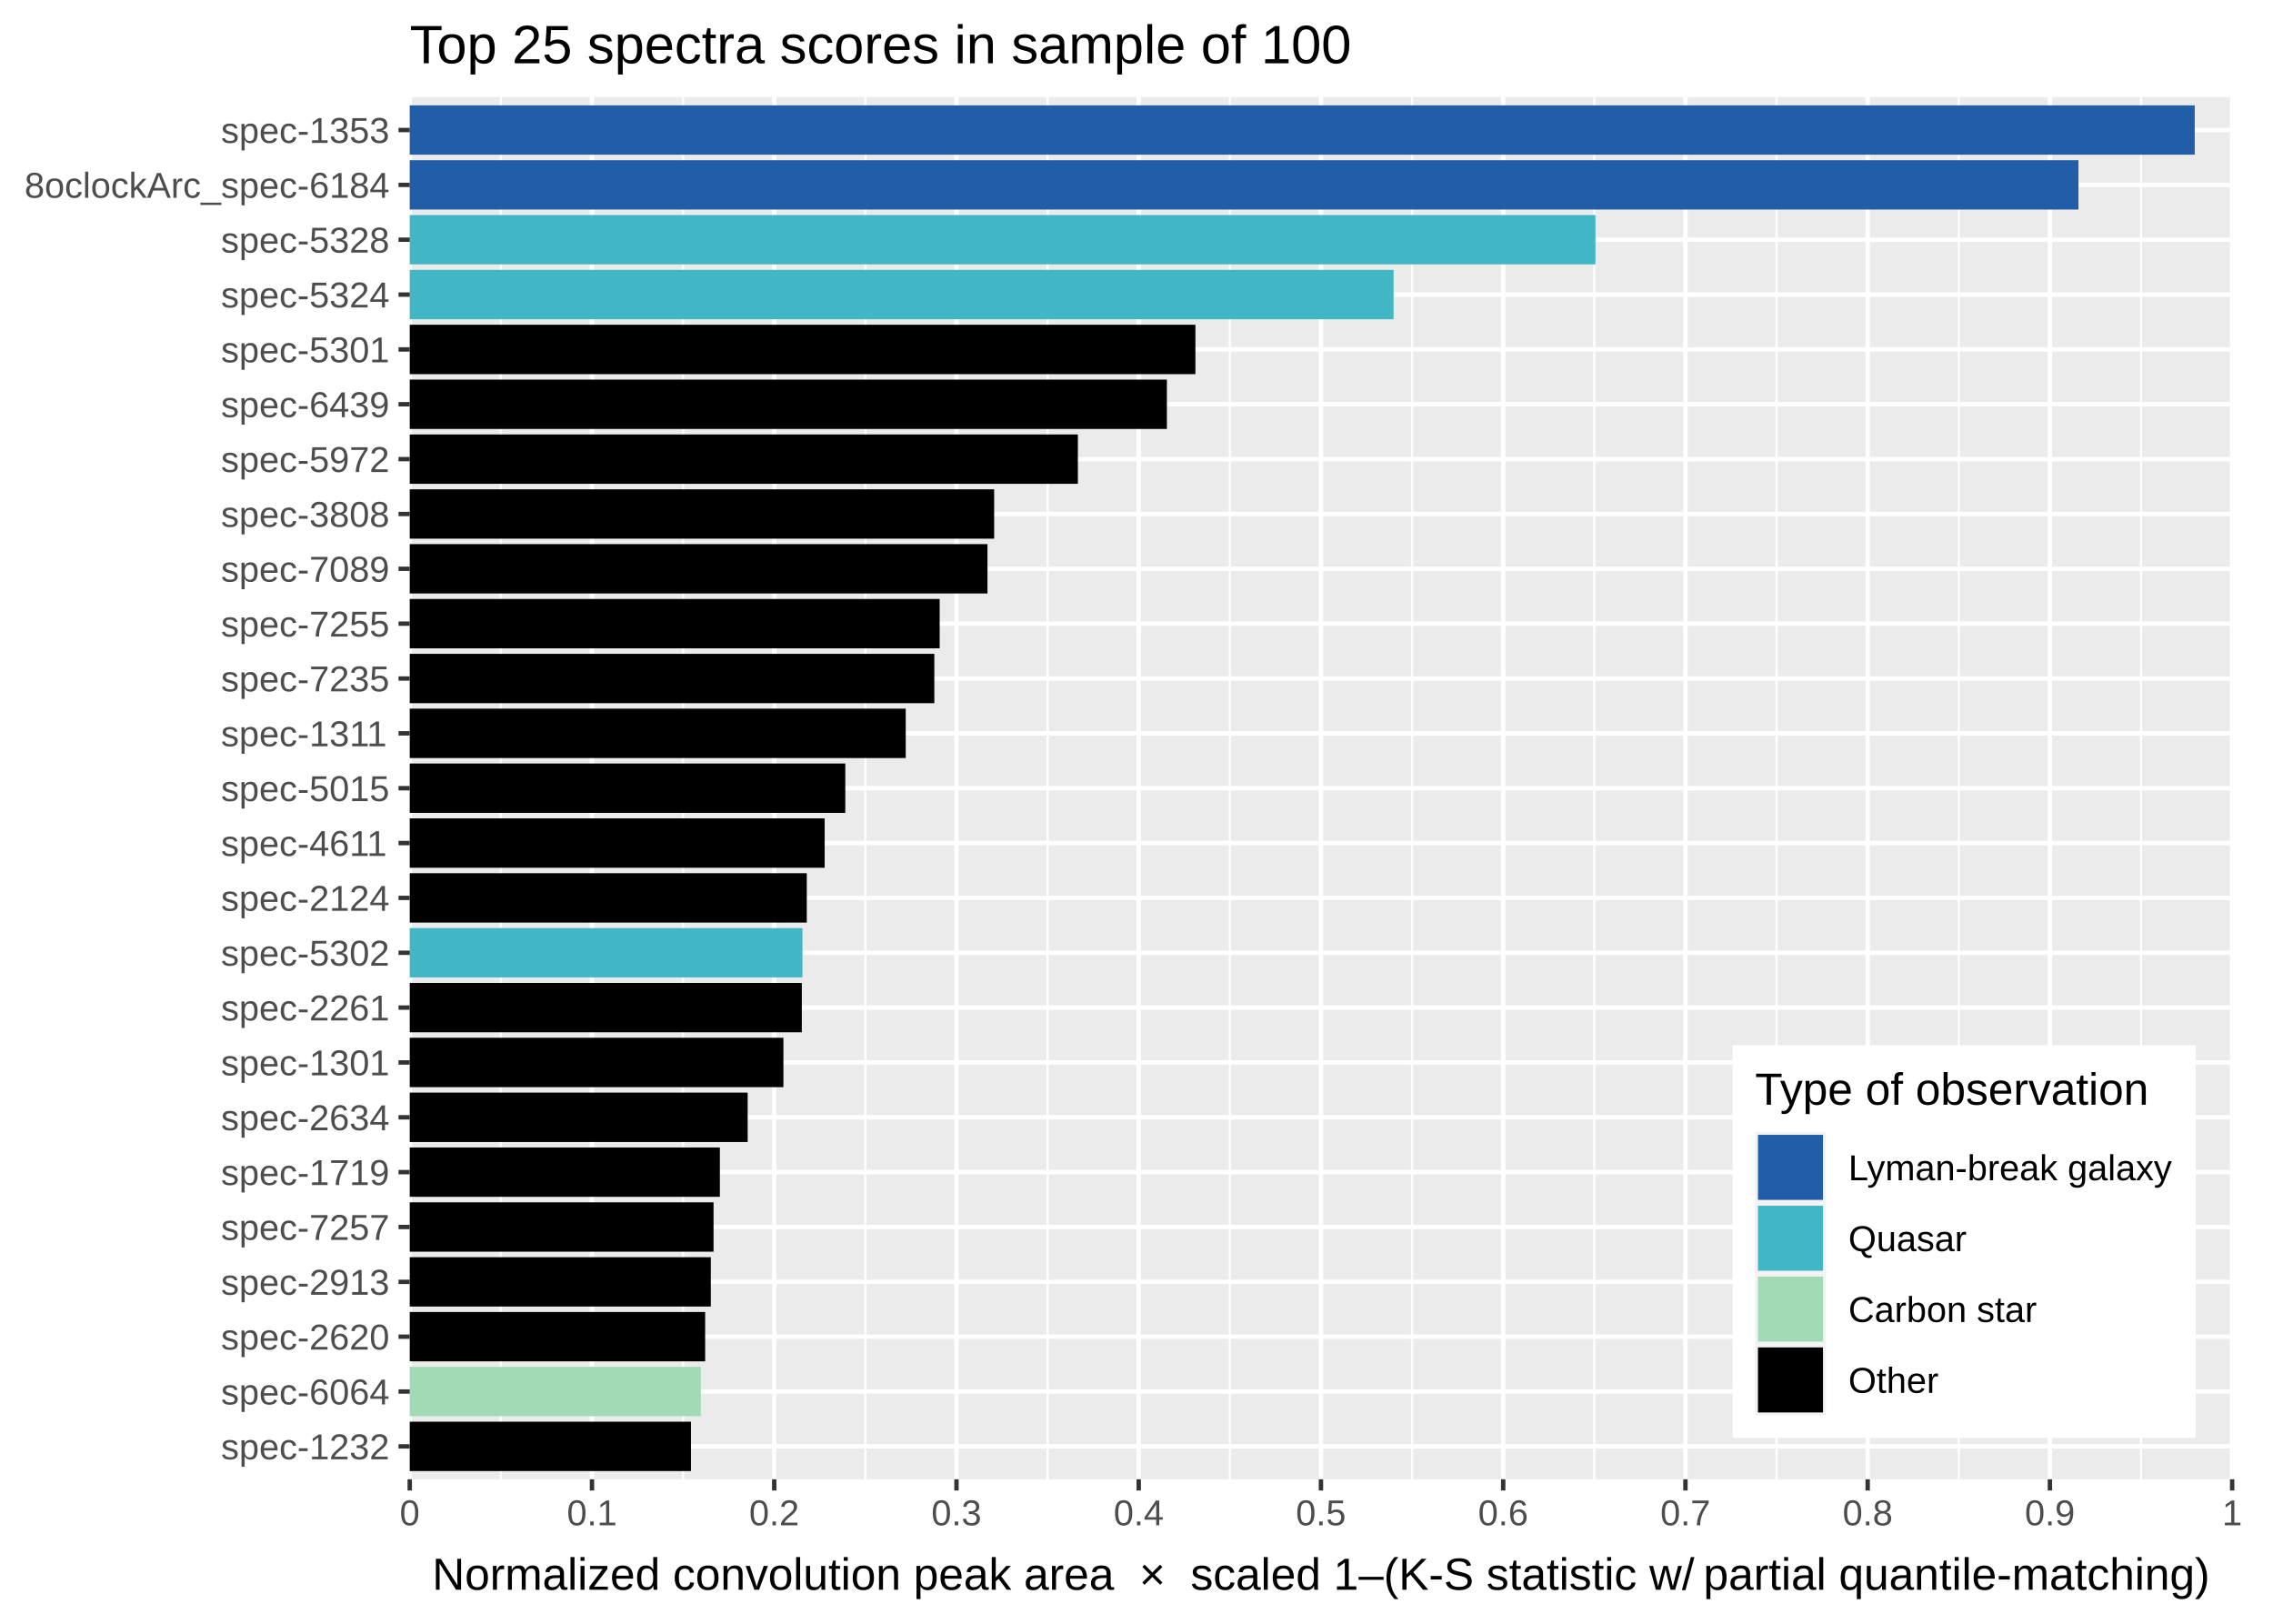
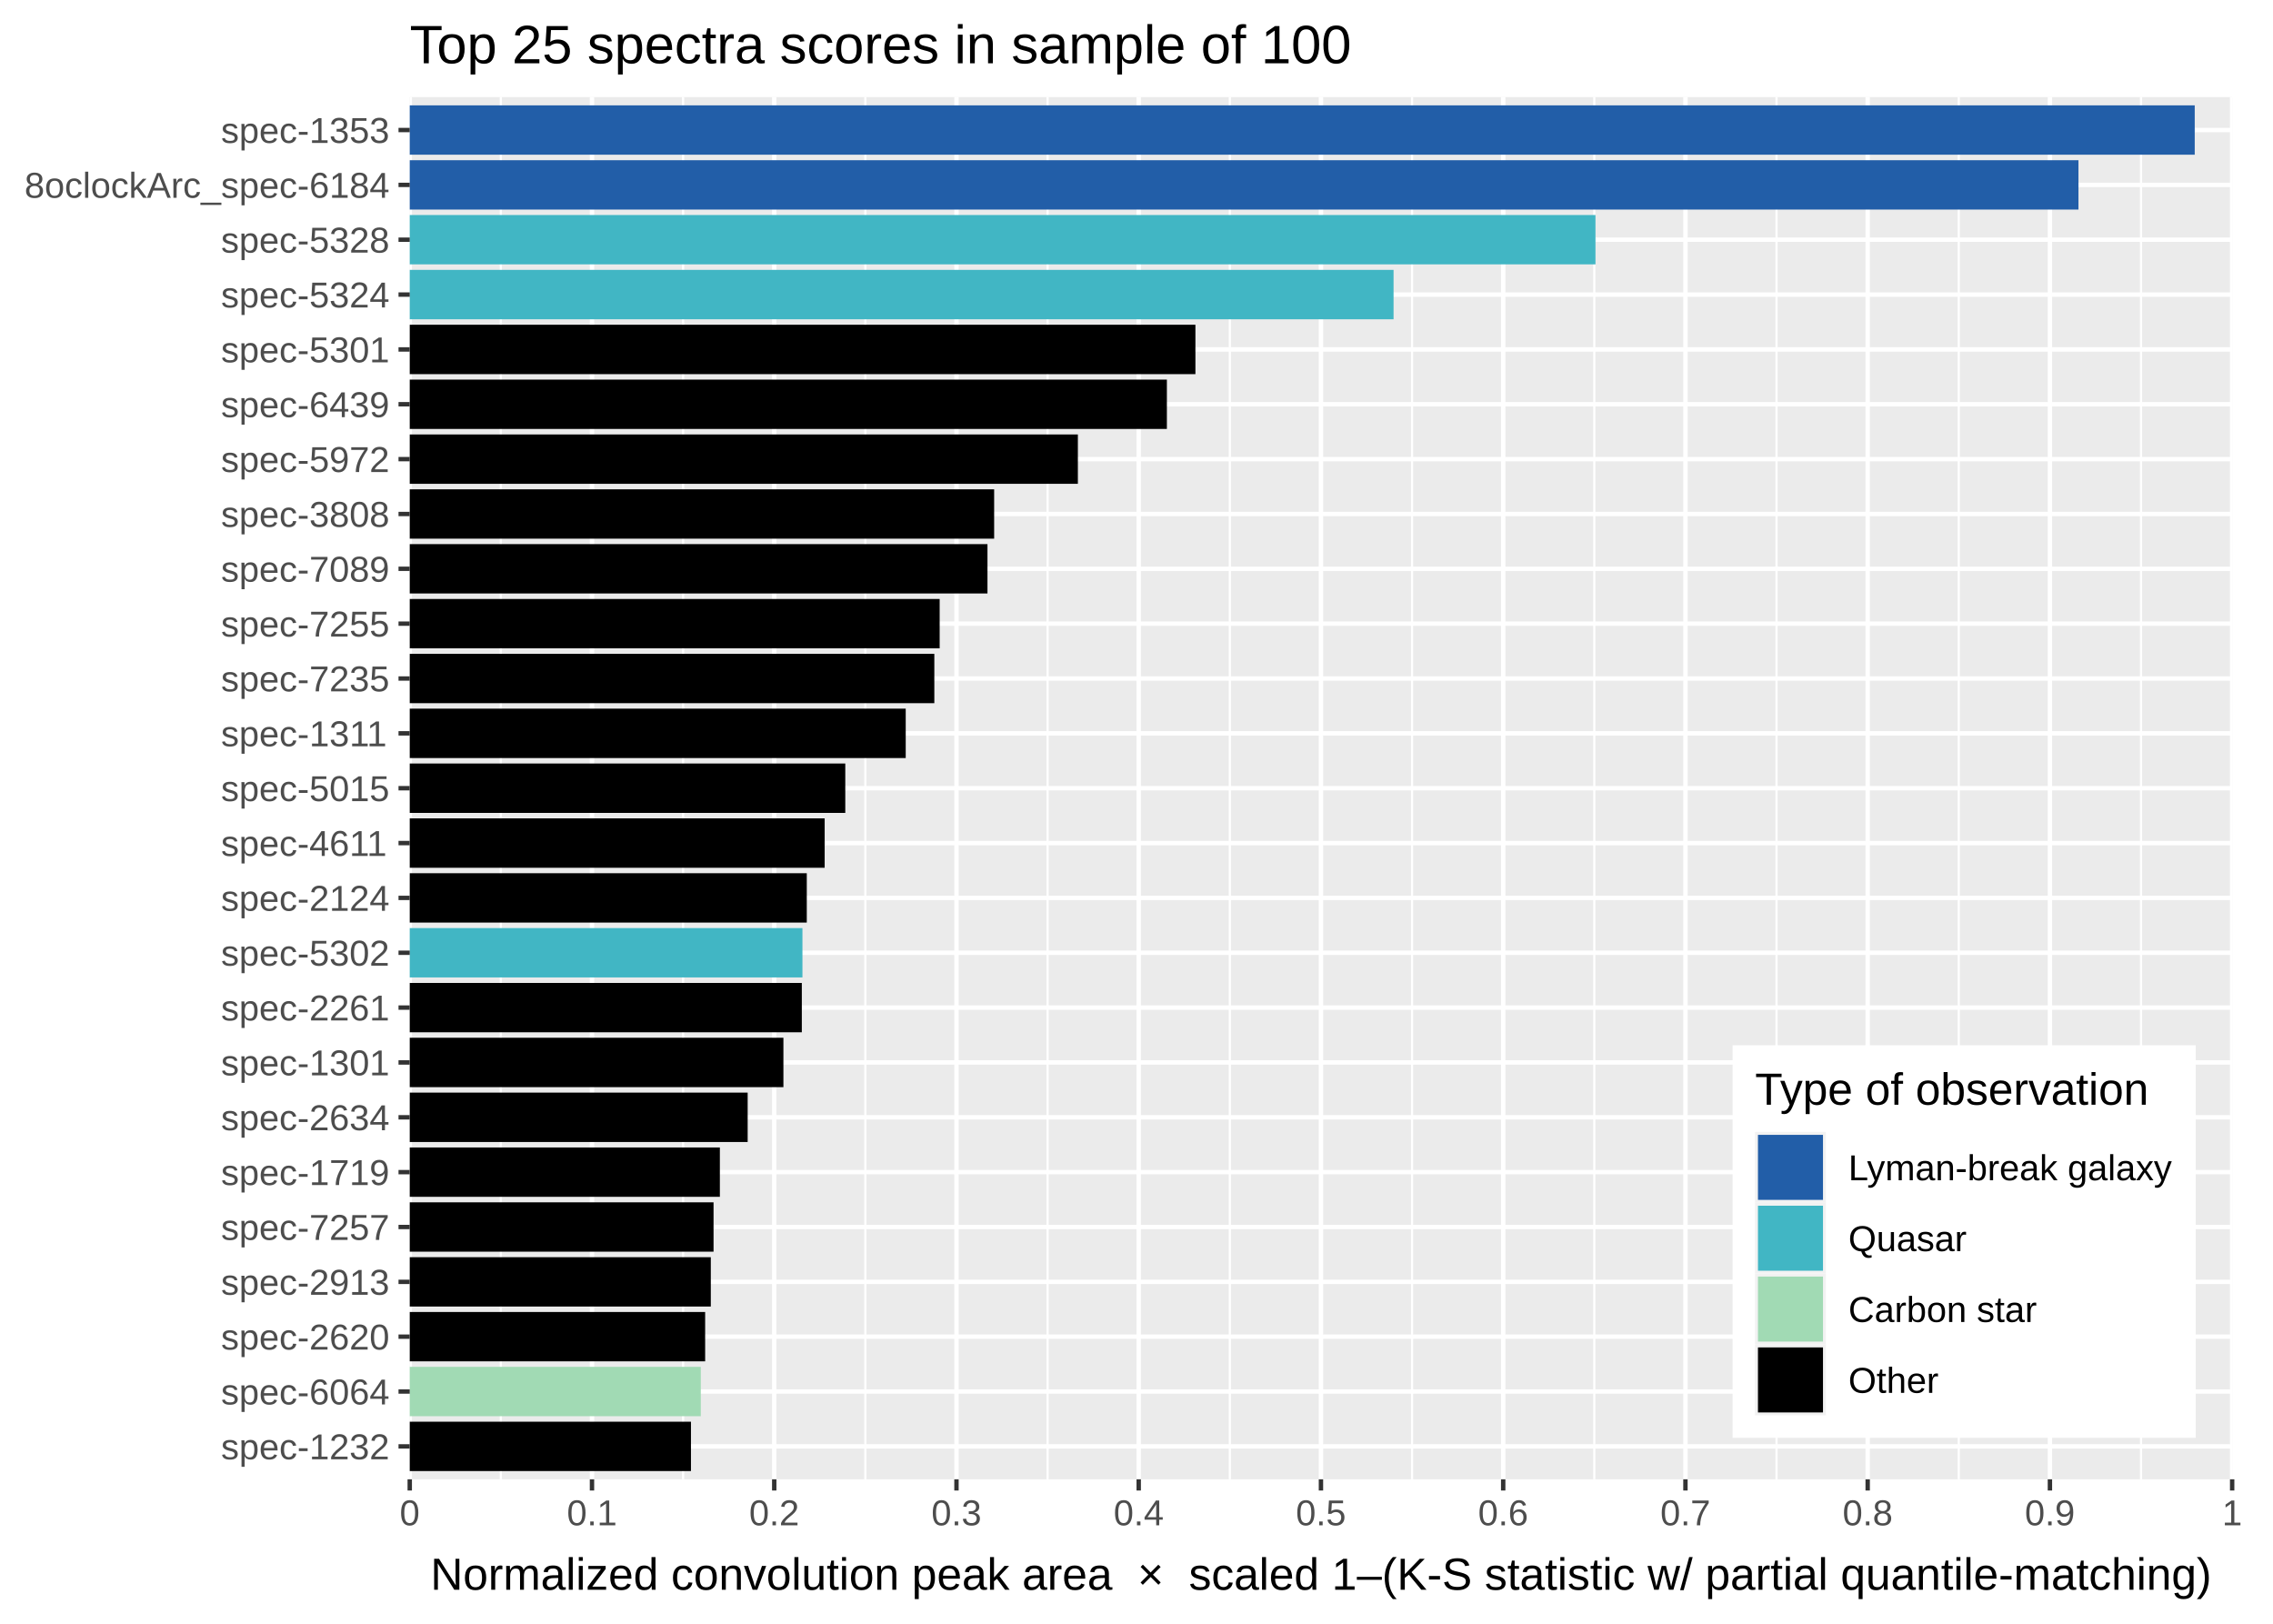
<svg xmlns="http://www.w3.org/2000/svg" viewBox="0 0 554.40 396.00">
  <defs>
    <style type="text/css">
    line, polyline, polygon, path, rect, circle {
      fill: none;
      stroke: #000000;
      stroke-linecap: round;
      stroke-linejoin: round;
      stroke-miterlimit: 10.00;
    }
  </style>
  </defs>
  <rect width="100%" height="100%" style="stroke: none; fill: #FFFFFF;" />
  <rect x="0.00" y="0.00" width="554.40" height="396.00" style="stroke-width: 1.07; stroke: #FFFFFF; fill: #FFFFFF;" />
  <defs>
    <clipPath id="cpOTkuOTR8NTQ0LjQ0fDM2MC43N3wyMy42OA==">
      <rect x="99.94" y="23.68" width="444.50" height="337.09" />
    </clipPath>
  </defs>
  <rect x="99.94" y="23.68" width="444.50" height="337.09" style="stroke-width: 1.07; stroke: none; fill: #EBEBEB;" clip-path="url(#cpOTkuOTR8NTQ0LjQ0fDM2MC43N3wyMy42OA==)" />
  <polyline points="122.16,360.77 122.16,23.68 " style="stroke-width: 0.53; stroke: #FFFFFF; stroke-linecap: butt;" clip-path="url(#cpOTkuOTR8NTQ0LjQ0fDM2MC43N3wyMy42OA==)" />
  <polyline points="166.61,360.77 166.61,23.68 " style="stroke-width: 0.53; stroke: #FFFFFF; stroke-linecap: butt;" clip-path="url(#cpOTkuOTR8NTQ0LjQ0fDM2MC43N3wyMy42OA==)" />
  <polyline points="211.06,360.77 211.06,23.68 " style="stroke-width: 0.53; stroke: #FFFFFF; stroke-linecap: butt;" clip-path="url(#cpOTkuOTR8NTQ0LjQ0fDM2MC43N3wyMy42OA==)" />
  <polyline points="255.51,360.77 255.51,23.68 " style="stroke-width: 0.53; stroke: #FFFFFF; stroke-linecap: butt;" clip-path="url(#cpOTkuOTR8NTQ0LjQ0fDM2MC43N3wyMy42OA==)" />
  <polyline points="299.96,360.77 299.96,23.68 " style="stroke-width: 0.53; stroke: #FFFFFF; stroke-linecap: butt;" clip-path="url(#cpOTkuOTR8NTQ0LjQ0fDM2MC43N3wyMy42OA==)" />
  <polyline points="344.41,360.77 344.41,23.68 " style="stroke-width: 0.53; stroke: #FFFFFF; stroke-linecap: butt;" clip-path="url(#cpOTkuOTR8NTQ0LjQ0fDM2MC43N3wyMy42OA==)" />
  <polyline points="388.86,360.77 388.86,23.68 " style="stroke-width: 0.53; stroke: #FFFFFF; stroke-linecap: butt;" clip-path="url(#cpOTkuOTR8NTQ0LjQ0fDM2MC43N3wyMy42OA==)" />
  <polyline points="433.31,360.77 433.31,23.68 " style="stroke-width: 0.53; stroke: #FFFFFF; stroke-linecap: butt;" clip-path="url(#cpOTkuOTR8NTQ0LjQ0fDM2MC43N3wyMy42OA==)" />
  <polyline points="477.76,360.77 477.76,23.68 " style="stroke-width: 0.53; stroke: #FFFFFF; stroke-linecap: butt;" clip-path="url(#cpOTkuOTR8NTQ0LjQ0fDM2MC43N3wyMy42OA==)" />
  <polyline points="522.21,360.77 522.21,23.68 " style="stroke-width: 0.53; stroke: #FFFFFF; stroke-linecap: butt;" clip-path="url(#cpOTkuOTR8NTQ0LjQ0fDM2MC43N3wyMy42OA==)" />
  <polyline points="99.94,352.75 544.44,352.75 " style="stroke-width: 1.07; stroke: #FFFFFF; stroke-linecap: butt;" clip-path="url(#cpOTkuOTR8NTQ0LjQ0fDM2MC43N3wyMy42OA==)" />
  <polyline points="99.94,339.37 544.44,339.37 " style="stroke-width: 1.07; stroke: #FFFFFF; stroke-linecap: butt;" clip-path="url(#cpOTkuOTR8NTQ0LjQ0fDM2MC43N3wyMy42OA==)" />
  <polyline points="99.94,325.99 544.44,325.99 " style="stroke-width: 1.07; stroke: #FFFFFF; stroke-linecap: butt;" clip-path="url(#cpOTkuOTR8NTQ0LjQ0fDM2MC43N3wyMy42OA==)" />
  <polyline points="99.94,312.62 544.44,312.62 " style="stroke-width: 1.07; stroke: #FFFFFF; stroke-linecap: butt;" clip-path="url(#cpOTkuOTR8NTQ0LjQ0fDM2MC43N3wyMy42OA==)" />
  <polyline points="99.94,299.24 544.44,299.24 " style="stroke-width: 1.07; stroke: #FFFFFF; stroke-linecap: butt;" clip-path="url(#cpOTkuOTR8NTQ0LjQ0fDM2MC43N3wyMy42OA==)" />
  <polyline points="99.94,285.86 544.44,285.86 " style="stroke-width: 1.07; stroke: #FFFFFF; stroke-linecap: butt;" clip-path="url(#cpOTkuOTR8NTQ0LjQ0fDM2MC43N3wyMy42OA==)" />
  <polyline points="99.94,272.49 544.44,272.49 " style="stroke-width: 1.07; stroke: #FFFFFF; stroke-linecap: butt;" clip-path="url(#cpOTkuOTR8NTQ0LjQ0fDM2MC43N3wyMy42OA==)" />
  <polyline points="99.94,259.11 544.44,259.11 " style="stroke-width: 1.07; stroke: #FFFFFF; stroke-linecap: butt;" clip-path="url(#cpOTkuOTR8NTQ0LjQ0fDM2MC43N3wyMy42OA==)" />
  <polyline points="99.94,245.73 544.44,245.73 " style="stroke-width: 1.07; stroke: #FFFFFF; stroke-linecap: butt;" clip-path="url(#cpOTkuOTR8NTQ0LjQ0fDM2MC43N3wyMy42OA==)" />
  <polyline points="99.94,232.36 544.44,232.36 " style="stroke-width: 1.07; stroke: #FFFFFF; stroke-linecap: butt;" clip-path="url(#cpOTkuOTR8NTQ0LjQ0fDM2MC43N3wyMy42OA==)" />
  <polyline points="99.94,218.98 544.44,218.98 " style="stroke-width: 1.07; stroke: #FFFFFF; stroke-linecap: butt;" clip-path="url(#cpOTkuOTR8NTQ0LjQ0fDM2MC43N3wyMy42OA==)" />
  <polyline points="99.94,205.61 544.44,205.61 " style="stroke-width: 1.07; stroke: #FFFFFF; stroke-linecap: butt;" clip-path="url(#cpOTkuOTR8NTQ0LjQ0fDM2MC43N3wyMy42OA==)" />
  <polyline points="99.94,192.23 544.44,192.23 " style="stroke-width: 1.07; stroke: #FFFFFF; stroke-linecap: butt;" clip-path="url(#cpOTkuOTR8NTQ0LjQ0fDM2MC43N3wyMy42OA==)" />
  <polyline points="99.94,178.85 544.44,178.85 " style="stroke-width: 1.07; stroke: #FFFFFF; stroke-linecap: butt;" clip-path="url(#cpOTkuOTR8NTQ0LjQ0fDM2MC43N3wyMy42OA==)" />
  <polyline points="99.94,165.48 544.44,165.48 " style="stroke-width: 1.07; stroke: #FFFFFF; stroke-linecap: butt;" clip-path="url(#cpOTkuOTR8NTQ0LjQ0fDM2MC43N3wyMy42OA==)" />
  <polyline points="99.94,152.10 544.44,152.10 " style="stroke-width: 1.07; stroke: #FFFFFF; stroke-linecap: butt;" clip-path="url(#cpOTkuOTR8NTQ0LjQ0fDM2MC43N3wyMy42OA==)" />
  <polyline points="99.94,138.72 544.44,138.72 " style="stroke-width: 1.07; stroke: #FFFFFF; stroke-linecap: butt;" clip-path="url(#cpOTkuOTR8NTQ0LjQ0fDM2MC43N3wyMy42OA==)" />
  <polyline points="99.94,125.35 544.44,125.35 " style="stroke-width: 1.07; stroke: #FFFFFF; stroke-linecap: butt;" clip-path="url(#cpOTkuOTR8NTQ0LjQ0fDM2MC43N3wyMy42OA==)" />
  <polyline points="99.94,111.97 544.44,111.97 " style="stroke-width: 1.07; stroke: #FFFFFF; stroke-linecap: butt;" clip-path="url(#cpOTkuOTR8NTQ0LjQ0fDM2MC43N3wyMy42OA==)" />
  <polyline points="99.94,98.59 544.44,98.59 " style="stroke-width: 1.07; stroke: #FFFFFF; stroke-linecap: butt;" clip-path="url(#cpOTkuOTR8NTQ0LjQ0fDM2MC43N3wyMy42OA==)" />
  <polyline points="99.94,85.22 544.44,85.22 " style="stroke-width: 1.07; stroke: #FFFFFF; stroke-linecap: butt;" clip-path="url(#cpOTkuOTR8NTQ0LjQ0fDM2MC43N3wyMy42OA==)" />
  <polyline points="99.94,71.84 544.44,71.84 " style="stroke-width: 1.07; stroke: #FFFFFF; stroke-linecap: butt;" clip-path="url(#cpOTkuOTR8NTQ0LjQ0fDM2MC43N3wyMy42OA==)" />
  <polyline points="99.94,58.46 544.44,58.46 " style="stroke-width: 1.07; stroke: #FFFFFF; stroke-linecap: butt;" clip-path="url(#cpOTkuOTR8NTQ0LjQ0fDM2MC43N3wyMy42OA==)" />
  <polyline points="99.94,45.09 544.44,45.09 " style="stroke-width: 1.07; stroke: #FFFFFF; stroke-linecap: butt;" clip-path="url(#cpOTkuOTR8NTQ0LjQ0fDM2MC43N3wyMy42OA==)" />
  <polyline points="99.94,31.71 544.44,31.71 " style="stroke-width: 1.07; stroke: #FFFFFF; stroke-linecap: butt;" clip-path="url(#cpOTkuOTR8NTQ0LjQ0fDM2MC43N3wyMy42OA==)" />
  <polyline points="99.94,360.77 99.94,23.68 " style="stroke-width: 1.07; stroke: #FFFFFF; stroke-linecap: butt;" clip-path="url(#cpOTkuOTR8NTQ0LjQ0fDM2MC43N3wyMy42OA==)" />
  <polyline points="144.39,360.77 144.39,23.68 " style="stroke-width: 1.07; stroke: #FFFFFF; stroke-linecap: butt;" clip-path="url(#cpOTkuOTR8NTQ0LjQ0fDM2MC43N3wyMy42OA==)" />
  <polyline points="188.84,360.77 188.84,23.68 " style="stroke-width: 1.07; stroke: #FFFFFF; stroke-linecap: butt;" clip-path="url(#cpOTkuOTR8NTQ0LjQ0fDM2MC43N3wyMy42OA==)" />
  <polyline points="233.29,360.77 233.29,23.68 " style="stroke-width: 1.07; stroke: #FFFFFF; stroke-linecap: butt;" clip-path="url(#cpOTkuOTR8NTQ0LjQ0fDM2MC43N3wyMy42OA==)" />
  <polyline points="277.74,360.77 277.74,23.68 " style="stroke-width: 1.07; stroke: #FFFFFF; stroke-linecap: butt;" clip-path="url(#cpOTkuOTR8NTQ0LjQ0fDM2MC43N3wyMy42OA==)" />
  <polyline points="322.19,360.77 322.19,23.68 " style="stroke-width: 1.07; stroke: #FFFFFF; stroke-linecap: butt;" clip-path="url(#cpOTkuOTR8NTQ0LjQ0fDM2MC43N3wyMy42OA==)" />
  <polyline points="366.64,360.77 366.64,23.68 " style="stroke-width: 1.07; stroke: #FFFFFF; stroke-linecap: butt;" clip-path="url(#cpOTkuOTR8NTQ0LjQ0fDM2MC43N3wyMy42OA==)" />
  <polyline points="411.09,360.77 411.09,23.68 " style="stroke-width: 1.07; stroke: #FFFFFF; stroke-linecap: butt;" clip-path="url(#cpOTkuOTR8NTQ0LjQ0fDM2MC43N3wyMy42OA==)" />
  <polyline points="455.54,360.77 455.54,23.68 " style="stroke-width: 1.07; stroke: #FFFFFF; stroke-linecap: butt;" clip-path="url(#cpOTkuOTR8NTQ0LjQ0fDM2MC43N3wyMy42OA==)" />
  <polyline points="499.99,360.77 499.99,23.68 " style="stroke-width: 1.07; stroke: #FFFFFF; stroke-linecap: butt;" clip-path="url(#cpOTkuOTR8NTQ0LjQ0fDM2MC43N3wyMy42OA==)" />
  <polyline points="544.44,360.77 544.44,23.68 " style="stroke-width: 1.07; stroke: #FFFFFF; stroke-linecap: butt;" clip-path="url(#cpOTkuOTR8NTQ0LjQ0fDM2MC43N3wyMy42OA==)" />
  <rect x="99.94" y="25.69" width="435.37" height="12.04" style="stroke-width: 1.07; stroke: none; stroke-linecap: square; stroke-linejoin: miter; fill: #225EA8;" clip-path="url(#cpOTkuOTR8NTQ0LjQ0fDM2MC43N3wyMy42OA==)" />
  <rect x="99.94" y="39.07" width="407.01" height="12.04" style="stroke-width: 1.07; stroke: none; stroke-linecap: square; stroke-linejoin: miter; fill: #225EA8;" clip-path="url(#cpOTkuOTR8NTQ0LjQ0fDM2MC43N3wyMy42OA==)" />
  <rect x="99.94" y="52.44" width="289.21" height="12.04" style="stroke-width: 1.07; stroke: none; stroke-linecap: square; stroke-linejoin: miter; fill: #41B6C4;" clip-path="url(#cpOTkuOTR8NTQ0LjQ0fDM2MC43N3wyMy42OA==)" />
  <rect x="99.94" y="65.82" width="239.96" height="12.04" style="stroke-width: 1.07; stroke: none; stroke-linecap: square; stroke-linejoin: miter; fill: #41B6C4;" clip-path="url(#cpOTkuOTR8NTQ0LjQ0fDM2MC43N3wyMy42OA==)" />
  <rect x="99.94" y="79.20" width="191.63" height="12.04" style="stroke-width: 1.07; stroke: none; stroke-linecap: square; stroke-linejoin: miter; fill: #000000;" clip-path="url(#cpOTkuOTR8NTQ0LjQ0fDM2MC43N3wyMy42OA==)" />
  <rect x="99.94" y="92.57" width="184.67" height="12.04" style="stroke-width: 1.07; stroke: none; stroke-linecap: square; stroke-linejoin: miter; fill: #000000;" clip-path="url(#cpOTkuOTR8NTQ0LjQ0fDM2MC43N3wyMy42OA==)" />
  <rect x="99.94" y="105.95" width="162.96" height="12.04" style="stroke-width: 1.07; stroke: none; stroke-linecap: square; stroke-linejoin: miter; fill: #000000;" clip-path="url(#cpOTkuOTR8NTQ0LjQ0fDM2MC43N3wyMy42OA==)" />
  <rect x="99.94" y="119.33" width="142.54" height="12.04" style="stroke-width: 1.07; stroke: none; stroke-linecap: square; stroke-linejoin: miter; fill: #000000;" clip-path="url(#cpOTkuOTR8NTQ0LjQ0fDM2MC43N3wyMy42OA==)" />
  <rect x="99.94" y="132.70" width="140.91" height="12.04" style="stroke-width: 1.07; stroke: none; stroke-linecap: square; stroke-linejoin: miter; fill: #000000;" clip-path="url(#cpOTkuOTR8NTQ0LjQ0fDM2MC43N3wyMy42OA==)" />
  <rect x="99.94" y="146.08" width="129.25" height="12.04" style="stroke-width: 1.07; stroke: none; stroke-linecap: square; stroke-linejoin: miter; fill: #000000;" clip-path="url(#cpOTkuOTR8NTQ0LjQ0fDM2MC43N3wyMy42OA==)" />
  <rect x="99.94" y="159.46" width="127.95" height="12.04" style="stroke-width: 1.07; stroke: none; stroke-linecap: square; stroke-linejoin: miter; fill: #000000;" clip-path="url(#cpOTkuOTR8NTQ0LjQ0fDM2MC43N3wyMy42OA==)" />
  <rect x="99.94" y="172.83" width="120.97" height="12.04" style="stroke-width: 1.07; stroke: none; stroke-linecap: square; stroke-linejoin: miter; fill: #000000;" clip-path="url(#cpOTkuOTR8NTQ0LjQ0fDM2MC43N3wyMy42OA==)" />
  <rect x="99.94" y="186.21" width="106.23" height="12.04" style="stroke-width: 1.07; stroke: none; stroke-linecap: square; stroke-linejoin: miter; fill: #000000;" clip-path="url(#cpOTkuOTR8NTQ0LjQ0fDM2MC43N3wyMy42OA==)" />
  <rect x="99.94" y="199.59" width="101.20" height="12.04" style="stroke-width: 1.07; stroke: none; stroke-linecap: square; stroke-linejoin: miter; fill: #000000;" clip-path="url(#cpOTkuOTR8NTQ0LjQ0fDM2MC43N3wyMy42OA==)" />
  <rect x="99.94" y="212.96" width="96.84" height="12.04" style="stroke-width: 1.07; stroke: none; stroke-linecap: square; stroke-linejoin: miter; fill: #000000;" clip-path="url(#cpOTkuOTR8NTQ0LjQ0fDM2MC43N3wyMy42OA==)" />
  <rect x="99.94" y="226.34" width="95.78" height="12.04" style="stroke-width: 1.07; stroke: none; stroke-linecap: square; stroke-linejoin: miter; fill: #41B6C4;" clip-path="url(#cpOTkuOTR8NTQ0LjQ0fDM2MC43N3wyMy42OA==)" />
  <rect x="99.94" y="239.72" width="95.63" height="12.04" style="stroke-width: 1.07; stroke: none; stroke-linecap: square; stroke-linejoin: miter; fill: #000000;" clip-path="url(#cpOTkuOTR8NTQ0LjQ0fDM2MC43N3wyMy42OA==)" />
  <rect x="99.94" y="253.09" width="91.14" height="12.04" style="stroke-width: 1.07; stroke: none; stroke-linecap: square; stroke-linejoin: miter; fill: #000000;" clip-path="url(#cpOTkuOTR8NTQ0LjQ0fDM2MC43N3wyMy42OA==)" />
  <rect x="99.94" y="266.47" width="82.42" height="12.04" style="stroke-width: 1.07; stroke: none; stroke-linecap: square; stroke-linejoin: miter; fill: #000000;" clip-path="url(#cpOTkuOTR8NTQ0LjQ0fDM2MC43N3wyMy42OA==)" />
  <rect x="99.94" y="279.84" width="75.64" height="12.04" style="stroke-width: 1.07; stroke: none; stroke-linecap: square; stroke-linejoin: miter; fill: #000000;" clip-path="url(#cpOTkuOTR8NTQ0LjQ0fDM2MC43N3wyMy42OA==)" />
  <rect x="99.94" y="293.22" width="74.10" height="12.04" style="stroke-width: 1.07; stroke: none; stroke-linecap: square; stroke-linejoin: miter; fill: #000000;" clip-path="url(#cpOTkuOTR8NTQ0LjQ0fDM2MC43N3wyMy42OA==)" />
  <rect x="99.94" y="306.60" width="73.43" height="12.04" style="stroke-width: 1.07; stroke: none; stroke-linecap: square; stroke-linejoin: miter; fill: #000000;" clip-path="url(#cpOTkuOTR8NTQ0LjQ0fDM2MC43N3wyMy42OA==)" />
  <rect x="99.94" y="319.97" width="72.05" height="12.04" style="stroke-width: 1.07; stroke: none; stroke-linecap: square; stroke-linejoin: miter; fill: #000000;" clip-path="url(#cpOTkuOTR8NTQ0LjQ0fDM2MC43N3wyMy42OA==)" />
  <rect x="99.94" y="333.35" width="70.99" height="12.04" style="stroke-width: 1.07; stroke: none; stroke-linecap: square; stroke-linejoin: miter; fill: #A1DAB4;" clip-path="url(#cpOTkuOTR8NTQ0LjQ0fDM2MC43N3wyMy42OA==)" />
  <rect x="99.94" y="346.73" width="68.59" height="12.04" style="stroke-width: 1.07; stroke: none; stroke-linecap: square; stroke-linejoin: miter; fill: #000000;" clip-path="url(#cpOTkuOTR8NTQ0LjQ0fDM2MC43N3wyMy42OA==)" />
  <defs>
    <clipPath id="cpMC4wMHw1NTQuNDB8Mzk2LjAwfDAuMDA=">
      <rect x="0.00" y="0.00" width="554.40" height="396.00" />
    </clipPath>
  </defs>
  <g clip-path="url(#cpMC4wMHw1NTQuNDB8Mzk2LjAwfDAuMDA=)">
    <text x="53.91" y="355.90" style="font-size: 8.80px; fill: #4D4D4D; font-family: Arial;" textLength="41.10px" lengthAdjust="spacingAndGlyphs">spec-1232</text>
  </g>
  <g clip-path="url(#cpMC4wMHw1NTQuNDB8Mzk2LjAwfDAuMDA=)">
    <text x="53.91" y="342.52" style="font-size: 8.80px; fill: #4D4D4D; font-family: Arial;" textLength="41.10px" lengthAdjust="spacingAndGlyphs">spec-6064</text>
  </g>
  <g clip-path="url(#cpMC4wMHw1NTQuNDB8Mzk2LjAwfDAuMDA=)">
    <text x="53.91" y="329.14" style="font-size: 8.80px; fill: #4D4D4D; font-family: Arial;" textLength="41.10px" lengthAdjust="spacingAndGlyphs">spec-2620</text>
  </g>
  <g clip-path="url(#cpMC4wMHw1NTQuNDB8Mzk2LjAwfDAuMDA=)">
    <text x="53.91" y="315.77" style="font-size: 8.80px; fill: #4D4D4D; font-family: Arial;" textLength="41.10px" lengthAdjust="spacingAndGlyphs">spec-2913</text>
  </g>
  <g clip-path="url(#cpMC4wMHw1NTQuNDB8Mzk2LjAwfDAuMDA=)">
    <text x="53.91" y="302.39" style="font-size: 8.80px; fill: #4D4D4D; font-family: Arial;" textLength="41.10px" lengthAdjust="spacingAndGlyphs">spec-7257</text>
  </g>
  <g clip-path="url(#cpMC4wMHw1NTQuNDB8Mzk2LjAwfDAuMDA=)">
    <text x="53.91" y="289.01" style="font-size: 8.80px; fill: #4D4D4D; font-family: Arial;" textLength="41.10px" lengthAdjust="spacingAndGlyphs">spec-1719</text>
  </g>
  <g clip-path="url(#cpMC4wMHw1NTQuNDB8Mzk2LjAwfDAuMDA=)">
    <text x="53.91" y="275.64" style="font-size: 8.80px; fill: #4D4D4D; font-family: Arial;" textLength="41.10px" lengthAdjust="spacingAndGlyphs">spec-2634</text>
  </g>
  <g clip-path="url(#cpMC4wMHw1NTQuNDB8Mzk2LjAwfDAuMDA=)">
    <text x="53.91" y="262.26" style="font-size: 8.80px; fill: #4D4D4D; font-family: Arial;" textLength="41.10px" lengthAdjust="spacingAndGlyphs">spec-1301</text>
  </g>
  <g clip-path="url(#cpMC4wMHw1NTQuNDB8Mzk2LjAwfDAuMDA=)">
    <text x="53.91" y="248.88" style="font-size: 8.80px; fill: #4D4D4D; font-family: Arial;" textLength="41.10px" lengthAdjust="spacingAndGlyphs">spec-2261</text>
  </g>
  <g clip-path="url(#cpMC4wMHw1NTQuNDB8Mzk2LjAwfDAuMDA=)">
    <text x="53.91" y="235.51" style="font-size: 8.80px; fill: #4D4D4D; font-family: Arial;" textLength="41.10px" lengthAdjust="spacingAndGlyphs">spec-5302</text>
  </g>
  <g clip-path="url(#cpMC4wMHw1NTQuNDB8Mzk2LjAwfDAuMDA=)">
    <text x="53.91" y="222.13" style="font-size: 8.80px; fill: #4D4D4D; font-family: Arial;" textLength="41.10px" lengthAdjust="spacingAndGlyphs">spec-2124</text>
  </g>
  <g clip-path="url(#cpMC4wMHw1NTQuNDB8Mzk2LjAwfDAuMDA=)">
    <text x="53.91" y="208.75" style="font-size: 8.80px; fill: #4D4D4D; font-family: Arial;" textLength="41.10px" lengthAdjust="spacingAndGlyphs">spec-4611</text>
  </g>
  <g clip-path="url(#cpMC4wMHw1NTQuNDB8Mzk2LjAwfDAuMDA=)">
    <text x="53.91" y="195.38" style="font-size: 8.80px; fill: #4D4D4D; font-family: Arial;" textLength="41.10px" lengthAdjust="spacingAndGlyphs">spec-5015</text>
  </g>
  <g clip-path="url(#cpMC4wMHw1NTQuNDB8Mzk2LjAwfDAuMDA=)">
    <text x="53.91" y="182.00" style="font-size: 8.80px; fill: #4D4D4D; font-family: Arial;" textLength="41.10px" lengthAdjust="spacingAndGlyphs">spec-1311</text>
  </g>
  <g clip-path="url(#cpMC4wMHw1NTQuNDB8Mzk2LjAwfDAuMDA=)">
    <text x="53.91" y="168.62" style="font-size: 8.80px; fill: #4D4D4D; font-family: Arial;" textLength="41.10px" lengthAdjust="spacingAndGlyphs">spec-7235</text>
  </g>
  <g clip-path="url(#cpMC4wMHw1NTQuNDB8Mzk2LjAwfDAuMDA=)">
    <text x="53.91" y="155.25" style="font-size: 8.80px; fill: #4D4D4D; font-family: Arial;" textLength="41.10px" lengthAdjust="spacingAndGlyphs">spec-7255</text>
  </g>
  <g clip-path="url(#cpMC4wMHw1NTQuNDB8Mzk2LjAwfDAuMDA=)">
    <text x="53.91" y="141.87" style="font-size: 8.80px; fill: #4D4D4D; font-family: Arial;" textLength="41.10px" lengthAdjust="spacingAndGlyphs">spec-7089</text>
  </g>
  <g clip-path="url(#cpMC4wMHw1NTQuNDB8Mzk2LjAwfDAuMDA=)">
    <text x="53.91" y="128.50" style="font-size: 8.80px; fill: #4D4D4D; font-family: Arial;" textLength="41.10px" lengthAdjust="spacingAndGlyphs">spec-3808</text>
  </g>
  <g clip-path="url(#cpMC4wMHw1NTQuNDB8Mzk2LjAwfDAuMDA=)">
    <text x="53.91" y="115.12" style="font-size: 8.80px; fill: #4D4D4D; font-family: Arial;" textLength="41.10px" lengthAdjust="spacingAndGlyphs">spec-5972</text>
  </g>
  <g clip-path="url(#cpMC4wMHw1NTQuNDB8Mzk2LjAwfDAuMDA=)">
    <text x="53.91" y="101.74" style="font-size: 8.80px; fill: #4D4D4D; font-family: Arial;" textLength="41.10px" lengthAdjust="spacingAndGlyphs">spec-6439</text>
  </g>
  <g clip-path="url(#cpMC4wMHw1NTQuNDB8Mzk2LjAwfDAuMDA=)">
    <text x="53.91" y="88.37" style="font-size: 8.80px; fill: #4D4D4D; font-family: Arial;" textLength="41.10px" lengthAdjust="spacingAndGlyphs">spec-5301</text>
  </g>
  <g clip-path="url(#cpMC4wMHw1NTQuNDB8Mzk2LjAwfDAuMDA=)">
    <text x="53.91" y="74.99" style="font-size: 8.80px; fill: #4D4D4D; font-family: Arial;" textLength="41.10px" lengthAdjust="spacingAndGlyphs">spec-5324</text>
  </g>
  <g clip-path="url(#cpMC4wMHw1NTQuNDB8Mzk2LjAwfDAuMDA=)">
    <text x="53.91" y="61.61" style="font-size: 8.80px; fill: #4D4D4D; font-family: Arial;" textLength="41.10px" lengthAdjust="spacingAndGlyphs">spec-5328</text>
  </g>
  <g clip-path="url(#cpMC4wMHw1NTQuNDB8Mzk2LjAwfDAuMDA=)">
    <text x="5.98" y="48.24" style="font-size: 8.80px; fill: #4D4D4D; font-family: Arial;" textLength="89.03px" lengthAdjust="spacingAndGlyphs">8oclockArc_spec-6184</text>
  </g>
  <g clip-path="url(#cpMC4wMHw1NTQuNDB8Mzk2LjAwfDAuMDA=)">
    <text x="53.91" y="34.86" style="font-size: 8.80px; fill: #4D4D4D; font-family: Arial;" textLength="41.10px" lengthAdjust="spacingAndGlyphs">spec-1353</text>
  </g>
  <polyline points="97.20,352.75 99.94,352.75 " style="stroke-width: 1.07; stroke: #333333; stroke-linecap: butt;" clip-path="url(#cpMC4wMHw1NTQuNDB8Mzk2LjAwfDAuMDA=)" />
  <polyline points="97.20,339.37 99.94,339.37 " style="stroke-width: 1.07; stroke: #333333; stroke-linecap: butt;" clip-path="url(#cpMC4wMHw1NTQuNDB8Mzk2LjAwfDAuMDA=)" />
  <polyline points="97.20,325.99 99.94,325.99 " style="stroke-width: 1.07; stroke: #333333; stroke-linecap: butt;" clip-path="url(#cpMC4wMHw1NTQuNDB8Mzk2LjAwfDAuMDA=)" />
  <polyline points="97.20,312.62 99.94,312.62 " style="stroke-width: 1.07; stroke: #333333; stroke-linecap: butt;" clip-path="url(#cpMC4wMHw1NTQuNDB8Mzk2LjAwfDAuMDA=)" />
  <polyline points="97.20,299.24 99.94,299.24 " style="stroke-width: 1.07; stroke: #333333; stroke-linecap: butt;" clip-path="url(#cpMC4wMHw1NTQuNDB8Mzk2LjAwfDAuMDA=)" />
  <polyline points="97.20,285.86 99.94,285.86 " style="stroke-width: 1.07; stroke: #333333; stroke-linecap: butt;" clip-path="url(#cpMC4wMHw1NTQuNDB8Mzk2LjAwfDAuMDA=)" />
  <polyline points="97.20,272.49 99.94,272.49 " style="stroke-width: 1.07; stroke: #333333; stroke-linecap: butt;" clip-path="url(#cpMC4wMHw1NTQuNDB8Mzk2LjAwfDAuMDA=)" />
  <polyline points="97.20,259.11 99.94,259.11 " style="stroke-width: 1.07; stroke: #333333; stroke-linecap: butt;" clip-path="url(#cpMC4wMHw1NTQuNDB8Mzk2LjAwfDAuMDA=)" />
  <polyline points="97.20,245.73 99.94,245.73 " style="stroke-width: 1.07; stroke: #333333; stroke-linecap: butt;" clip-path="url(#cpMC4wMHw1NTQuNDB8Mzk2LjAwfDAuMDA=)" />
  <polyline points="97.20,232.36 99.94,232.36 " style="stroke-width: 1.07; stroke: #333333; stroke-linecap: butt;" clip-path="url(#cpMC4wMHw1NTQuNDB8Mzk2LjAwfDAuMDA=)" />
  <polyline points="97.20,218.98 99.94,218.98 " style="stroke-width: 1.07; stroke: #333333; stroke-linecap: butt;" clip-path="url(#cpMC4wMHw1NTQuNDB8Mzk2LjAwfDAuMDA=)" />
  <polyline points="97.20,205.61 99.94,205.61 " style="stroke-width: 1.07; stroke: #333333; stroke-linecap: butt;" clip-path="url(#cpMC4wMHw1NTQuNDB8Mzk2LjAwfDAuMDA=)" />
  <polyline points="97.20,192.23 99.94,192.23 " style="stroke-width: 1.07; stroke: #333333; stroke-linecap: butt;" clip-path="url(#cpMC4wMHw1NTQuNDB8Mzk2LjAwfDAuMDA=)" />
  <polyline points="97.20,178.85 99.94,178.85 " style="stroke-width: 1.07; stroke: #333333; stroke-linecap: butt;" clip-path="url(#cpMC4wMHw1NTQuNDB8Mzk2LjAwfDAuMDA=)" />
  <polyline points="97.20,165.48 99.94,165.48 " style="stroke-width: 1.07; stroke: #333333; stroke-linecap: butt;" clip-path="url(#cpMC4wMHw1NTQuNDB8Mzk2LjAwfDAuMDA=)" />
  <polyline points="97.20,152.10 99.94,152.10 " style="stroke-width: 1.07; stroke: #333333; stroke-linecap: butt;" clip-path="url(#cpMC4wMHw1NTQuNDB8Mzk2LjAwfDAuMDA=)" />
  <polyline points="97.20,138.72 99.94,138.72 " style="stroke-width: 1.07; stroke: #333333; stroke-linecap: butt;" clip-path="url(#cpMC4wMHw1NTQuNDB8Mzk2LjAwfDAuMDA=)" />
  <polyline points="97.20,125.35 99.94,125.35 " style="stroke-width: 1.07; stroke: #333333; stroke-linecap: butt;" clip-path="url(#cpMC4wMHw1NTQuNDB8Mzk2LjAwfDAuMDA=)" />
  <polyline points="97.20,111.97 99.94,111.97 " style="stroke-width: 1.07; stroke: #333333; stroke-linecap: butt;" clip-path="url(#cpMC4wMHw1NTQuNDB8Mzk2LjAwfDAuMDA=)" />
  <polyline points="97.20,98.59 99.94,98.59 " style="stroke-width: 1.07; stroke: #333333; stroke-linecap: butt;" clip-path="url(#cpMC4wMHw1NTQuNDB8Mzk2LjAwfDAuMDA=)" />
  <polyline points="97.20,85.22 99.94,85.22 " style="stroke-width: 1.07; stroke: #333333; stroke-linecap: butt;" clip-path="url(#cpMC4wMHw1NTQuNDB8Mzk2LjAwfDAuMDA=)" />
  <polyline points="97.20,71.84 99.94,71.84 " style="stroke-width: 1.07; stroke: #333333; stroke-linecap: butt;" clip-path="url(#cpMC4wMHw1NTQuNDB8Mzk2LjAwfDAuMDA=)" />
  <polyline points="97.20,58.46 99.94,58.46 " style="stroke-width: 1.07; stroke: #333333; stroke-linecap: butt;" clip-path="url(#cpMC4wMHw1NTQuNDB8Mzk2LjAwfDAuMDA=)" />
  <polyline points="97.20,45.09 99.94,45.09 " style="stroke-width: 1.07; stroke: #333333; stroke-linecap: butt;" clip-path="url(#cpMC4wMHw1NTQuNDB8Mzk2LjAwfDAuMDA=)" />
  <polyline points="97.20,31.71 99.94,31.71 " style="stroke-width: 1.07; stroke: #333333; stroke-linecap: butt;" clip-path="url(#cpMC4wMHw1NTQuNDB8Mzk2LjAwfDAuMDA=)" />
  <polyline points="99.94,363.51 99.94,360.77 " style="stroke-width: 1.07; stroke: #333333; stroke-linecap: butt;" clip-path="url(#cpMC4wMHw1NTQuNDB8Mzk2LjAwfDAuMDA=)" />
  <polyline points="144.39,363.51 144.39,360.77 " style="stroke-width: 1.07; stroke: #333333; stroke-linecap: butt;" clip-path="url(#cpMC4wMHw1NTQuNDB8Mzk2LjAwfDAuMDA=)" />
  <polyline points="188.84,363.51 188.84,360.77 " style="stroke-width: 1.07; stroke: #333333; stroke-linecap: butt;" clip-path="url(#cpMC4wMHw1NTQuNDB8Mzk2LjAwfDAuMDA=)" />
  <polyline points="233.29,363.51 233.29,360.77 " style="stroke-width: 1.07; stroke: #333333; stroke-linecap: butt;" clip-path="url(#cpMC4wMHw1NTQuNDB8Mzk2LjAwfDAuMDA=)" />
  <polyline points="277.74,363.51 277.74,360.77 " style="stroke-width: 1.07; stroke: #333333; stroke-linecap: butt;" clip-path="url(#cpMC4wMHw1NTQuNDB8Mzk2LjAwfDAuMDA=)" />
  <polyline points="322.19,363.51 322.19,360.77 " style="stroke-width: 1.07; stroke: #333333; stroke-linecap: butt;" clip-path="url(#cpMC4wMHw1NTQuNDB8Mzk2LjAwfDAuMDA=)" />
  <polyline points="366.64,363.51 366.64,360.77 " style="stroke-width: 1.07; stroke: #333333; stroke-linecap: butt;" clip-path="url(#cpMC4wMHw1NTQuNDB8Mzk2LjAwfDAuMDA=)" />
  <polyline points="411.09,363.51 411.09,360.77 " style="stroke-width: 1.07; stroke: #333333; stroke-linecap: butt;" clip-path="url(#cpMC4wMHw1NTQuNDB8Mzk2LjAwfDAuMDA=)" />
  <polyline points="455.54,363.51 455.54,360.77 " style="stroke-width: 1.07; stroke: #333333; stroke-linecap: butt;" clip-path="url(#cpMC4wMHw1NTQuNDB8Mzk2LjAwfDAuMDA=)" />
  <polyline points="499.99,363.51 499.99,360.77 " style="stroke-width: 1.07; stroke: #333333; stroke-linecap: butt;" clip-path="url(#cpMC4wMHw1NTQuNDB8Mzk2LjAwfDAuMDA=)" />
  <polyline points="544.44,363.51 544.44,360.77 " style="stroke-width: 1.07; stroke: #333333; stroke-linecap: butt;" clip-path="url(#cpMC4wMHw1NTQuNDB8Mzk2LjAwfDAuMDA=)" />
  <g clip-path="url(#cpMC4wMHw1NTQuNDB8Mzk2LjAwfDAuMDA=)">
    <text x="97.49" y="372.00" style="font-size: 8.80px; fill: #4D4D4D; font-family: Arial;" textLength="4.89px" lengthAdjust="spacingAndGlyphs">0</text>
  </g>
  <g clip-path="url(#cpMC4wMHw1NTQuNDB8Mzk2LjAwfDAuMDA=)">
    <text x="138.27" y="372.00" style="font-size: 8.80px; fill: #4D4D4D; font-family: Arial;" textLength="12.23px" lengthAdjust="spacingAndGlyphs">0.1</text>
  </g>
  <g clip-path="url(#cpMC4wMHw1NTQuNDB8Mzk2LjAwfDAuMDA=)">
    <text x="182.72" y="372.00" style="font-size: 8.80px; fill: #4D4D4D; font-family: Arial;" textLength="12.23px" lengthAdjust="spacingAndGlyphs">0.2</text>
  </g>
  <g clip-path="url(#cpMC4wMHw1NTQuNDB8Mzk2LjAwfDAuMDA=)">
    <text x="227.17" y="372.00" style="font-size: 8.80px; fill: #4D4D4D; font-family: Arial;" textLength="12.23px" lengthAdjust="spacingAndGlyphs">0.3</text>
  </g>
  <g clip-path="url(#cpMC4wMHw1NTQuNDB8Mzk2LjAwfDAuMDA=)">
    <text x="271.62" y="372.00" style="font-size: 8.80px; fill: #4D4D4D; font-family: Arial;" textLength="12.23px" lengthAdjust="spacingAndGlyphs">0.4</text>
  </g>
  <g clip-path="url(#cpMC4wMHw1NTQuNDB8Mzk2LjAwfDAuMDA=)">
    <text x="316.07" y="372.00" style="font-size: 8.80px; fill: #4D4D4D; font-family: Arial;" textLength="12.23px" lengthAdjust="spacingAndGlyphs">0.5</text>
  </g>
  <g clip-path="url(#cpMC4wMHw1NTQuNDB8Mzk2LjAwfDAuMDA=)">
    <text x="360.52" y="372.00" style="font-size: 8.80px; fill: #4D4D4D; font-family: Arial;" textLength="12.23px" lengthAdjust="spacingAndGlyphs">0.6</text>
  </g>
  <g clip-path="url(#cpMC4wMHw1NTQuNDB8Mzk2LjAwfDAuMDA=)">
    <text x="404.97" y="372.00" style="font-size: 8.80px; fill: #4D4D4D; font-family: Arial;" textLength="12.23px" lengthAdjust="spacingAndGlyphs">0.7</text>
  </g>
  <g clip-path="url(#cpMC4wMHw1NTQuNDB8Mzk2LjAwfDAuMDA=)">
    <text x="449.42" y="372.00" style="font-size: 8.80px; fill: #4D4D4D; font-family: Arial;" textLength="12.23px" lengthAdjust="spacingAndGlyphs">0.8</text>
  </g>
  <g clip-path="url(#cpMC4wMHw1NTQuNDB8Mzk2LjAwfDAuMDA=)">
    <text x="493.87" y="372.00" style="font-size: 8.80px; fill: #4D4D4D; font-family: Arial;" textLength="12.23px" lengthAdjust="spacingAndGlyphs">0.9</text>
  </g>
  <g clip-path="url(#cpMC4wMHw1NTQuNDB8Mzk2LjAwfDAuMDA=)">
    <text x="541.99" y="372.00" style="font-size: 8.80px; fill: #4D4D4D; font-family: Arial;" textLength="4.89px" lengthAdjust="spacingAndGlyphs">1</text>
  </g>
  <g clip-path="url(#cpMC4wMHw1NTQuNDB8Mzk2LjAwfDAuMDA=)">
-     <text x="105.41" y="387.71" style="font-size: 11.00px; font-family: Arial;" textLength="433.55px" lengthAdjust="spacingAndGlyphs">Normalized convolution peak area  ×  scaled 1–(K-S statistic w/ partial quantile-matching)</text>
+     <text x="104.99" y="387.71" style="font-size: 11.00px; font-family: Arial;" textLength="434.40px" lengthAdjust="spacingAndGlyphs">Normalized convolution peak area  ×  scaled 1–(K-S statistic w/ partial quantile-matching)</text>
  </g>
  <rect x="422.59" y="254.91" width="112.96" height="95.75" style="stroke-width: 1.07; stroke: none; fill: #FFFFFF;" clip-path="url(#cpMC4wMHw1NTQuNDB8Mzk2LjAwfDAuMDA=)" />
  <g clip-path="url(#cpMC4wMHw1NTQuNDB8Mzk2LjAwfDAuMDA=)">
    <text x="428.07" y="269.42" style="font-size: 11.00px; font-family: Arial;" textLength="96.61px" lengthAdjust="spacingAndGlyphs">Type of observation</text>
  </g>
  <rect x="428.07" y="276.06" width="17.28" height="17.28" style="stroke-width: 1.07; stroke: none; fill: #F2F2F2;" clip-path="url(#cpMC4wMHw1NTQuNDB8Mzk2LjAwfDAuMDA=)" />
  <rect x="428.78" y="276.77" width="15.86" height="15.86" style="stroke-width: 1.07; stroke: none; stroke-linecap: square; stroke-linejoin: miter; fill: #225EA8;" clip-path="url(#cpMC4wMHw1NTQuNDB8Mzk2LjAwfDAuMDA=)" />
  <rect x="428.07" y="293.34" width="17.28" height="17.28" style="stroke-width: 1.07; stroke: none; fill: #F2F2F2;" clip-path="url(#cpMC4wMHw1NTQuNDB8Mzk2LjAwfDAuMDA=)" />
  <rect x="428.78" y="294.05" width="15.86" height="15.86" style="stroke-width: 1.07; stroke: none; stroke-linecap: square; stroke-linejoin: miter; fill: #41B6C4;" clip-path="url(#cpMC4wMHw1NTQuNDB8Mzk2LjAwfDAuMDA=)" />
  <rect x="428.07" y="310.62" width="17.28" height="17.28" style="stroke-width: 1.07; stroke: none; fill: #F2F2F2;" clip-path="url(#cpMC4wMHw1NTQuNDB8Mzk2LjAwfDAuMDA=)" />
  <rect x="428.78" y="311.33" width="15.86" height="15.86" style="stroke-width: 1.07; stroke: none; stroke-linecap: square; stroke-linejoin: miter; fill: #A1DAB4;" clip-path="url(#cpMC4wMHw1NTQuNDB8Mzk2LjAwfDAuMDA=)" />
  <rect x="428.07" y="327.90" width="17.28" height="17.28" style="stroke-width: 1.07; stroke: none; fill: #F2F2F2;" clip-path="url(#cpMC4wMHw1NTQuNDB8Mzk2LjAwfDAuMDA=)" />
  <rect x="428.78" y="328.61" width="15.86" height="15.86" style="stroke-width: 1.07; stroke: none; stroke-linecap: square; stroke-linejoin: miter; fill: #000000;" clip-path="url(#cpMC4wMHw1NTQuNDB8Mzk2LjAwfDAuMDA=)" />
  <g clip-path="url(#cpMC4wMHw1NTQuNDB8Mzk2LjAwfDAuMDA=)">
    <text x="450.83" y="287.85" style="font-size: 8.80px; font-family: Arial;" textLength="79.24px" lengthAdjust="spacingAndGlyphs">Lyman-break galaxy</text>
  </g>
  <g clip-path="url(#cpMC4wMHw1NTQuNDB8Mzk2LjAwfDAuMDA=)">
    <text x="450.83" y="305.13" style="font-size: 8.80px; font-family: Arial;" textLength="28.86px" lengthAdjust="spacingAndGlyphs">Quasar</text>
  </g>
  <g clip-path="url(#cpMC4wMHw1NTQuNDB8Mzk2LjAwfDAuMDA=)">
    <text x="450.83" y="322.41" style="font-size: 8.80px; font-family: Arial;" textLength="45.98px" lengthAdjust="spacingAndGlyphs">Carbon star</text>
  </g>
  <g clip-path="url(#cpMC4wMHw1NTQuNDB8Mzk2LjAwfDAuMDA=)">
    <text x="450.83" y="339.69" style="font-size: 8.80px; font-family: Arial;" textLength="22.01px" lengthAdjust="spacingAndGlyphs">Other</text>
  </g>
  <g clip-path="url(#cpMC4wMHw1NTQuNDB8Mzk2LjAwfDAuMDA=)">
    <text x="99.94" y="15.43" style="font-size: 13.20px; font-family: Arial;" textLength="231.12px" lengthAdjust="spacingAndGlyphs">Top 25 spectra scores in sample of 100</text>
  </g>
</svg>
